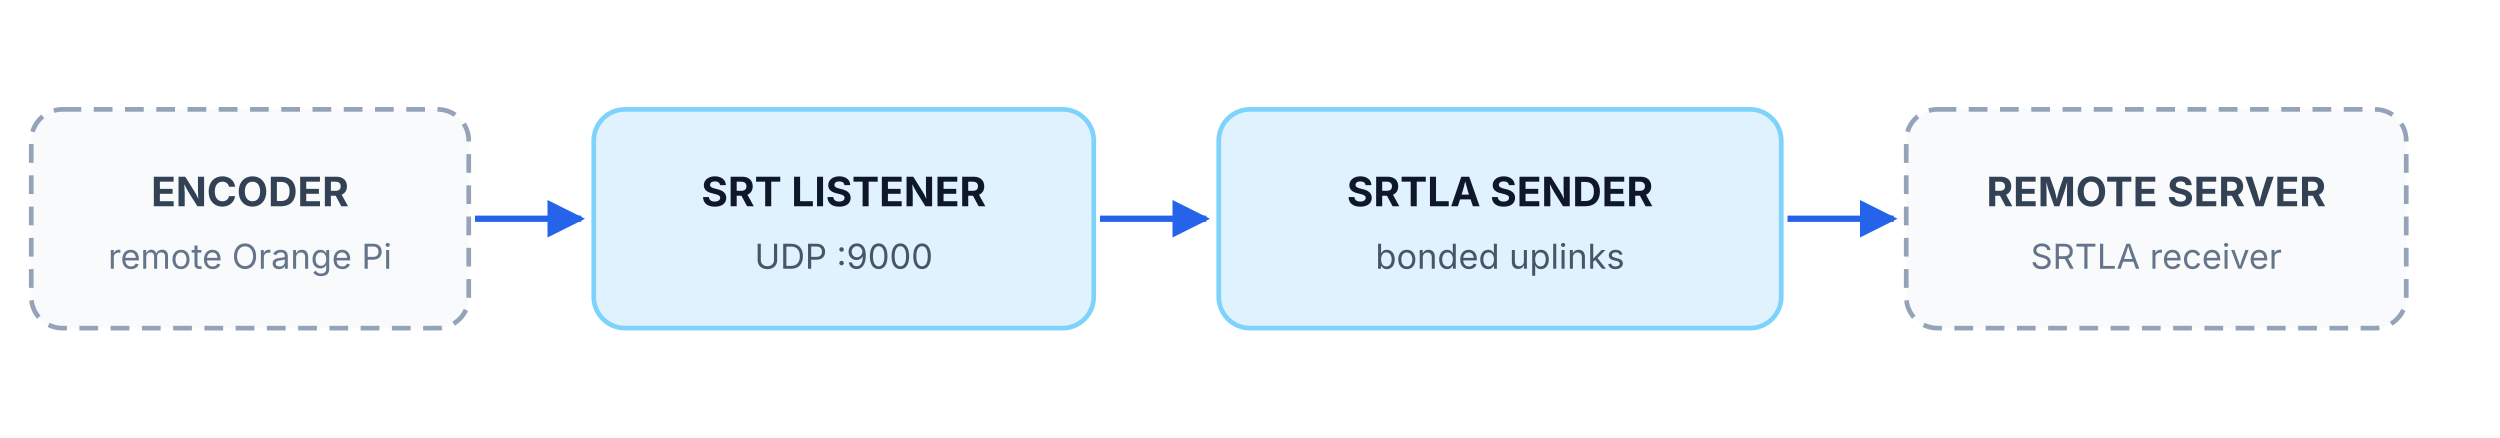
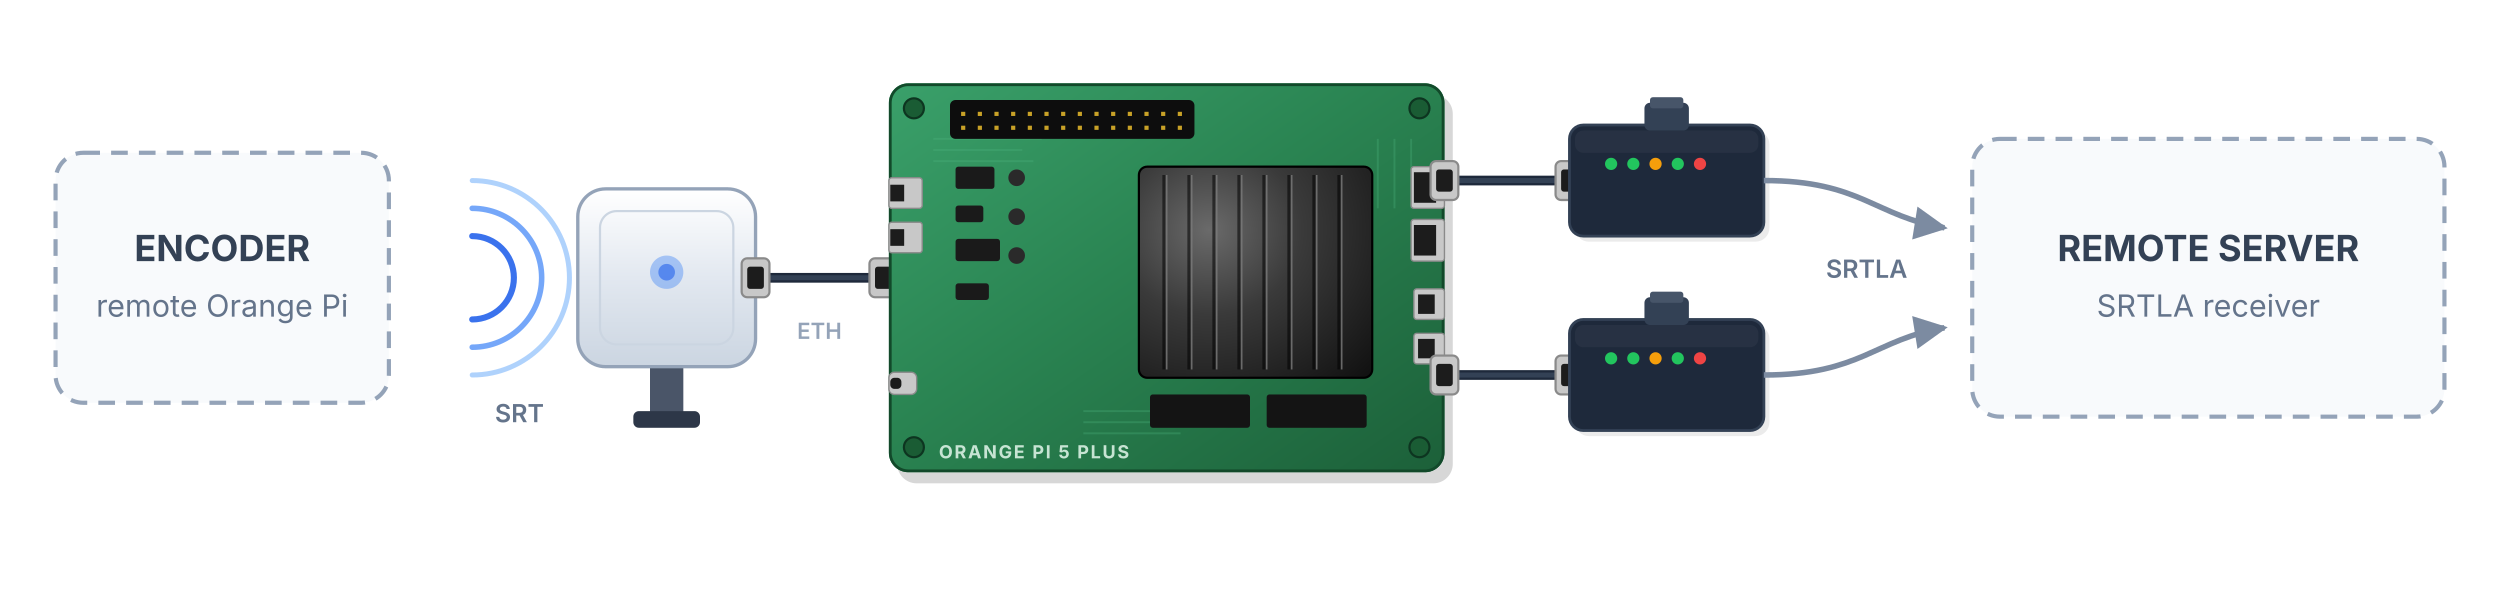
- <svg xmlns="http://www.w3.org/2000/svg" viewBox="0 0 800 140" width="800" height="140" font-family="Inter,'Segoe UI',Roboto,Helvetica,Arial,sans-serif">
+ <svg xmlns="http://www.w3.org/2000/svg" viewBox="0 0 900 220" width="900" height="220" font-family="Inter,'Segoe UI',Roboto,Helvetica,Arial,sans-serif">
  <defs>
-     <marker id="ar2" viewBox="0 0 10 10" refX="9" refY="5" markerWidth="6" markerHeight="6" orient="auto-start-reverse">
-       <path d="M0 0 L10 5 L0 10 Z" fill="#2563eb" />
+     <linearGradient id="pcbR" x1="0" y1="0" x2="1" y2="1">
+       <stop offset="0" stop-color="#3aa06a" />
+       <stop offset="0.45" stop-color="#2a8452" />
+       <stop offset="1" stop-color="#1c6039" />
+     </linearGradient>
+     <radialGradient id="hsR" cx="0.3" cy="0.3" r="1">
+       <stop offset="0" stop-color="#6a6a6a" />
+       <stop offset="0.4" stop-color="#3a3a3a" />
+       <stop offset="1" stop-color="#0f0f0f" />
+     </radialGradient>
+     <linearGradient id="ubiqR" x1="0" y1="0" x2="0" y2="1">
+       <stop offset="0" stop-color="#ffffff" />
+       <stop offset="0.5" stop-color="#e2e8f0" />
+       <stop offset="1" stop-color="#cbd5e1" />
+     </linearGradient>
+   </defs>
+   <rect x="20" y="55" width="120" height="90" rx="10" fill="#f8fafc" stroke="#94a3b8" stroke-width="1.5" stroke-dasharray="6 4" />
+   <text x="80" y="94" text-anchor="middle" fill="#334155" font-size="13" font-weight="700">ENCODER</text>
+   <text x="80" y="114" text-anchor="middle" fill="#64748b" font-size="11">remote Orange Pi</text>
+   <g transform="translate(170, 100)">
+     <path d="M 0 -15 A 15 15 0 0 1 0 15" fill="none" stroke="#2563eb" stroke-width="2.2" stroke-linecap="round" opacity="0.9" />
+     <path d="M 0 -25 A 25 25 0 0 1 0 25" fill="none" stroke="#3b82f6" stroke-width="2" stroke-linecap="round" opacity="0.7" />
+     <path d="M 0 -35 A 35 35 0 0 1 0 35" fill="none" stroke="#60a5fa" stroke-width="1.8" stroke-linecap="round" opacity="0.5" />
+   </g>
+   <text x="187" y="152" text-anchor="middle" fill="#64748b" font-size="9" font-weight="600">SRT</text>
+   <g transform="translate(240,100)">
+     <rect x="-6" y="28" width="12" height="25" rx="2" fill="#4a5568" />
+     <rect x="-12" y="48" width="24" height="6" rx="2" fill="#2d3748" />
+     <rect x="-32" y="-32" width="64" height="64" rx="10" fill="url(#ubiqR)" stroke="#94a3b8" stroke-width="1.2" />
+     <rect x="-24" y="-24" width="48" height="48" rx="6" fill="none" stroke="#cbd5e1" stroke-width="0.8" />
+     <circle cx="0" cy="-2" r="6" fill="#3b82f6" opacity="0.4" />
+     <circle cx="0" cy="-2" r="3" fill="#2563eb" opacity="0.6" />
+   </g>
+   <path d="M272 100 H318" stroke="#1e293b" stroke-width="3.5" stroke-linecap="round" />
+   <path d="M272 100 H318" stroke="#334155" stroke-width="1.8" stroke-linecap="round" />
+   <rect x="267" y="93" width="10" height="14" rx="2" fill="#c8c8c8" stroke="#8a8a8a" stroke-width="0.8" />
+   <rect x="269" y="96" width="6" height="8" rx="1" fill="#1c1c1c" />
+   <rect x="313" y="93" width="10" height="14" rx="2" fill="#c8c8c8" stroke="#8a8a8a" stroke-width="0.8" />
+   <rect x="315" y="96" width="6" height="8" rx="1" fill="#1c1c1c" />
+   <text x="295" y="122" text-anchor="middle" fill="#94a3b8" font-size="8" font-weight="600">ETH</text>
+   <g transform="translate(320,30)">
+     <rect x="3" y="4" width="200" height="140" rx="7" fill="#000" opacity="0.16" />
+     <rect x="0" y="0" width="200" height="140" rx="7" fill="url(#pcbR)" />
+     <rect x="0.5" y="0.5" width="199" height="139" rx="6.5" fill="none" stroke="#12492a" stroke-width="1" />
+     <g stroke="#4cb47e" stroke-width="0.7" opacity="0.3" fill="none">
+       <path d="M16 20 H55" />
+       <path d="M16 24 H48" />
+       <path d="M16 28 H52" />
+       <path d="M70 118 H100" />
+       <path d="M70 122 H95" />
+       <path d="M70 126 H105" />
+       <path d="M176 20 V45" />
+       <path d="M182 20 V45" />
+       <path d="M188 20 V45" />
+     </g>
+     <circle cx="9" cy="9" r="3.6" fill="#1a5c34" stroke="#0d3520" stroke-width="0.8" />
+     <circle cx="191" cy="9" r="3.6" fill="#1a5c34" stroke="#0d3520" stroke-width="0.8" />
+     <circle cx="9" cy="131" r="3.6" fill="#1a5c34" stroke="#0d3520" stroke-width="0.8" />
+     <circle cx="191" cy="131" r="3.6" fill="#1a5c34" stroke="#0d3520" stroke-width="0.8" />
+     <rect x="22" y="6" width="88" height="14" rx="2" fill="#0d0d0d" />
+     <line x1="26" y1="11" x2="106" y2="11" stroke="#c9a227" stroke-width="1.5" stroke-dasharray="1.5 4.5" />
+     <line x1="26" y1="16" x2="106" y2="16" stroke="#c9a227" stroke-width="1.5" stroke-dasharray="1.5 4.5" />
+     <rect x="90" y="30" width="84" height="76" rx="3" fill="url(#hsR)" />
+     <g stroke="#000" stroke-width="1.1" opacity="0.55">
+       <line x1="99" y1="33" x2="99" y2="103" />
+       <line x1="108" y1="33" x2="108" y2="103" />
+       <line x1="117" y1="33" x2="117" y2="103" />
+       <line x1="126" y1="33" x2="126" y2="103" />
+       <line x1="135" y1="33" x2="135" y2="103" />
+       <line x1="144" y1="33" x2="144" y2="103" />
+       <line x1="153" y1="33" x2="153" y2="103" />
+       <line x1="162" y1="33" x2="162" y2="103" />
+     </g>
+     <g stroke="#7a7a7a" stroke-width="0.6" opacity="0.8">
+       <line x1="100" y1="33" x2="100" y2="103" />
+       <line x1="109" y1="33" x2="109" y2="103" />
+       <line x1="118" y1="33" x2="118" y2="103" />
+       <line x1="127" y1="33" x2="127" y2="103" />
+       <line x1="136" y1="33" x2="136" y2="103" />
+       <line x1="145" y1="33" x2="145" y2="103" />
+       <line x1="154" y1="33" x2="154" y2="103" />
+       <line x1="163" y1="33" x2="163" y2="103" />
+     </g>
+     <rect x="90" y="30" width="84" height="76" rx="3" fill="none" stroke="#000" stroke-width="0.8" />
+     <rect x="94" y="112" width="36" height="12" rx="1" fill="#141414" />
+     <rect x="136" y="112" width="36" height="12" rx="1" fill="#141414" />
+     <rect x="0" y="34" width="12" height="11" rx="1" fill="#c8c8c8" stroke="#8a8a8a" stroke-width="0.5" />
+     <rect x="0.5" y="36.5" width="5" height="6" fill="#1c1c1c" />
+     <rect x="0" y="50" width="12" height="11" rx="1" fill="#c8c8c8" stroke="#8a8a8a" stroke-width="0.5" />
+     <rect x="0.5" y="52.5" width="5" height="6" fill="#1c1c1c" />
+     <rect x="0" y="104" width="10" height="8" rx="2" fill="#c8c8c8" stroke="#8a8a8a" stroke-width="0.5" />
+     <rect x="0.5" y="106" width="4" height="4" rx="1.5" fill="#1c1c1c" />
+     <rect x="188" y="30" width="12" height="15" rx="1" fill="#c8c8c8" stroke="#8a8a8a" stroke-width="0.5" />
+     <rect x="189" y="32" width="8" height="11" fill="#1c1c1c" />
+     <rect x="188" y="49" width="12" height="15" rx="1" fill="#c8c8c8" stroke="#8a8a8a" stroke-width="0.5" />
+     <rect x="189" y="51" width="8" height="11" fill="#1c1c1c" />
+     <rect x="189" y="74" width="11" height="11" rx="1" fill="#c8c8c8" stroke="#8a8a8a" stroke-width="0.5" />
+     <rect x="190.5" y="76" width="6" height="7" fill="#1c1c1c" />
+     <rect x="189" y="90" width="11" height="11" rx="1" fill="#c8c8c8" stroke="#8a8a8a" stroke-width="0.5" />
+     <rect x="190.5" y="92" width="6" height="7" fill="#1c1c1c" />
+     <rect x="24" y="30" width="14" height="8" rx="1" fill="#1a1a1a" />
+     <rect x="24" y="44" width="10" height="6" rx="1" fill="#1a1a1a" />
+     <rect x="24" y="56" width="16" height="8" rx="1" fill="#1a1a1a" />
+     <rect x="24" y="72" width="12" height="6" rx="1" fill="#1a1a1a" />
+     <circle cx="46" cy="34" r="3" fill="#2a2a2a" />
+     <circle cx="46" cy="48" r="3" fill="#2a2a2a" />
+     <circle cx="46" cy="62" r="3" fill="#2a2a2a" />
+     <text x="18" y="135" font-size="6.5" font-weight="700" fill="#d8f0e2" letter-spacing="0.6" opacity="0.9">ORANGE PI 5 PLUS</text>
+   </g>
+   <path d="M520 65 H565" stroke="#1e293b" stroke-width="3.5" stroke-linecap="round" />
+   <path d="M520 65 H565" stroke="#334155" stroke-width="1.8" stroke-linecap="round" />
+   <rect x="515" y="58" width="10" height="14" rx="2" fill="#c8c8c8" stroke="#8a8a8a" stroke-width="0.8" />
+   <rect x="517" y="61" width="6" height="8" rx="1" fill="#1c1c1c" />
+   <rect x="560" y="58" width="10" height="14" rx="2" fill="#c8c8c8" stroke="#8a8a8a" stroke-width="0.8" />
+   <rect x="562" y="61" width="6" height="8" rx="1" fill="#1c1c1c" />
+   <path d="M520 135 H565" stroke="#1e293b" stroke-width="3.5" stroke-linecap="round" />
+   <path d="M520 135 H565" stroke="#334155" stroke-width="1.8" stroke-linecap="round" />
+   <rect x="515" y="128" width="10" height="14" rx="2" fill="#c8c8c8" stroke="#8a8a8a" stroke-width="0.8" />
+   <rect x="517" y="131" width="6" height="8" rx="1" fill="#1c1c1c" />
+   <rect x="560" y="128" width="10" height="14" rx="2" fill="#c8c8c8" stroke="#8a8a8a" stroke-width="0.8" />
+   <rect x="562" y="131" width="6" height="8" rx="1" fill="#1c1c1c" />
+   <g transform="translate(600, 65)">
+     <rect x="-33" y="-18" width="70" height="40" rx="5" fill="#000" opacity="0.08" />
+     <rect x="-35" y="-20" width="70" height="40" rx="5" fill="#1e293b" stroke="#334155" stroke-width="1" />
+     <rect x="-33" y="-18" width="66" height="8" rx="3" fill="#2d3748" opacity="0.6" />
+     <circle cx="-20" cy="-6" r="2.2" fill="#22c55e" />
+     <circle cx="-12" cy="-6" r="2.2" fill="#22c55e" />
+     <circle cx="-4" cy="-6" r="2.2" fill="#f59e0b" />
+     <circle cx="4" cy="-6" r="2.2" fill="#22c55e" />
+     <circle cx="12" cy="-6" r="2.2" fill="#ef4444" />
+     <rect x="-8" y="-28" width="16" height="10" rx="2" fill="#334155" />
+     <rect x="-6" y="-30" width="12" height="4" rx="1" fill="#475569" />
+   </g>
+   <g transform="translate(600, 135)">
+     <rect x="-33" y="-18" width="70" height="40" rx="5" fill="#000" opacity="0.08" />
+     <rect x="-35" y="-20" width="70" height="40" rx="5" fill="#1e293b" stroke="#334155" stroke-width="1" />
+     <rect x="-33" y="-18" width="66" height="8" rx="3" fill="#2d3748" opacity="0.6" />
+     <circle cx="-20" cy="-6" r="2.2" fill="#22c55e" />
+     <circle cx="-12" cy="-6" r="2.2" fill="#22c55e" />
+     <circle cx="-4" cy="-6" r="2.2" fill="#f59e0b" />
+     <circle cx="4" cy="-6" r="2.2" fill="#22c55e" />
+     <circle cx="12" cy="-6" r="2.2" fill="#ef4444" />
+     <rect x="-8" y="-28" width="16" height="10" rx="2" fill="#334155" />
+     <rect x="-6" y="-30" width="12" height="4" rx="1" fill="#475569" />
+   </g>
+   <path d="M635 65 C 670 65, 675 78, 700 82" fill="none" stroke="#7c8ba1" stroke-width="2" marker-end="url(#arR)" />
+   <path d="M635 135 C 670 135, 675 122, 700 118" fill="none" stroke="#7c8ba1" stroke-width="2" marker-end="url(#arR)" />
+   <defs>
+     <marker id="arR" viewBox="0 0 10 10" refX="9" refY="5" markerWidth="6" markerHeight="6" orient="auto-start-reverse">
+       <path d="M0 0 L10 5 L0 10 Z" fill="#7c8ba1" />
    </marker>
  </defs>
-   <rect x="10" y="35" width="140" height="70" rx="10" fill="#f8fafc" stroke="#94a3b8" stroke-width="1.5" stroke-dasharray="6 4" />
-   <text x="80" y="66" text-anchor="middle" fill="#334155" font-size="13" font-weight="700">ENCODER</text>
-   <text x="80" y="86" text-anchor="middle" fill="#64748b" font-size="11">remote Orange Pi</text>
-   <path d="M152 70 H186" stroke="#2563eb" stroke-width="2" marker-end="url(#ar2)" />
-   <rect x="190" y="35" width="160" height="70" rx="10" fill="#e0f2fe" stroke="#7dd3fc" stroke-width="1.5" />
-   <text x="270" y="66" text-anchor="middle" fill="#0f172a" font-size="13" font-weight="700">SRT LISTENER</text>
-   <text x="270" y="86" text-anchor="middle" fill="#475569" font-size="11">UDP :9000</text>
-   <path d="M352 70 H386" stroke="#2563eb" stroke-width="2" marker-end="url(#ar2)" />
-   <rect x="390" y="35" width="180" height="70" rx="10" fill="#e0f2fe" stroke="#7dd3fc" stroke-width="1.5" />
-   <text x="480" y="66" text-anchor="middle" fill="#0f172a" font-size="13" font-weight="700">SRTLA SENDER</text>
-   <text x="480" y="86" text-anchor="middle" fill="#475569" font-size="11">bonded uplinks</text>
-   <path d="M572 70 H606" stroke="#2563eb" stroke-width="2" marker-end="url(#ar2)" />
-   <rect x="610" y="35" width="160" height="70" rx="10" fill="#f8fafc" stroke="#94a3b8" stroke-width="1.5" stroke-dasharray="6 4" />
-   <text x="690" y="66" text-anchor="middle" fill="#334155" font-size="13" font-weight="700">REMOTE SERVER</text>
-   <text x="690" y="86" text-anchor="middle" fill="#64748b" font-size="11">SRTLA receiver</text>
+   <text x="672" y="100" text-anchor="middle" fill="#64748b" font-size="9" font-weight="600">SRTLA</text>
+   <rect x="710" y="50" width="170" height="100" rx="10" fill="#f8fafc" stroke="#94a3b8" stroke-width="1.5" stroke-dasharray="6 4" />
+   <text x="795" y="94" text-anchor="middle" fill="#334155" font-size="13" font-weight="700">REMOTE SERVER</text>
+   <text x="795" y="114" text-anchor="middle" fill="#64748b" font-size="11">SRTLA receiver</text>
</svg>
